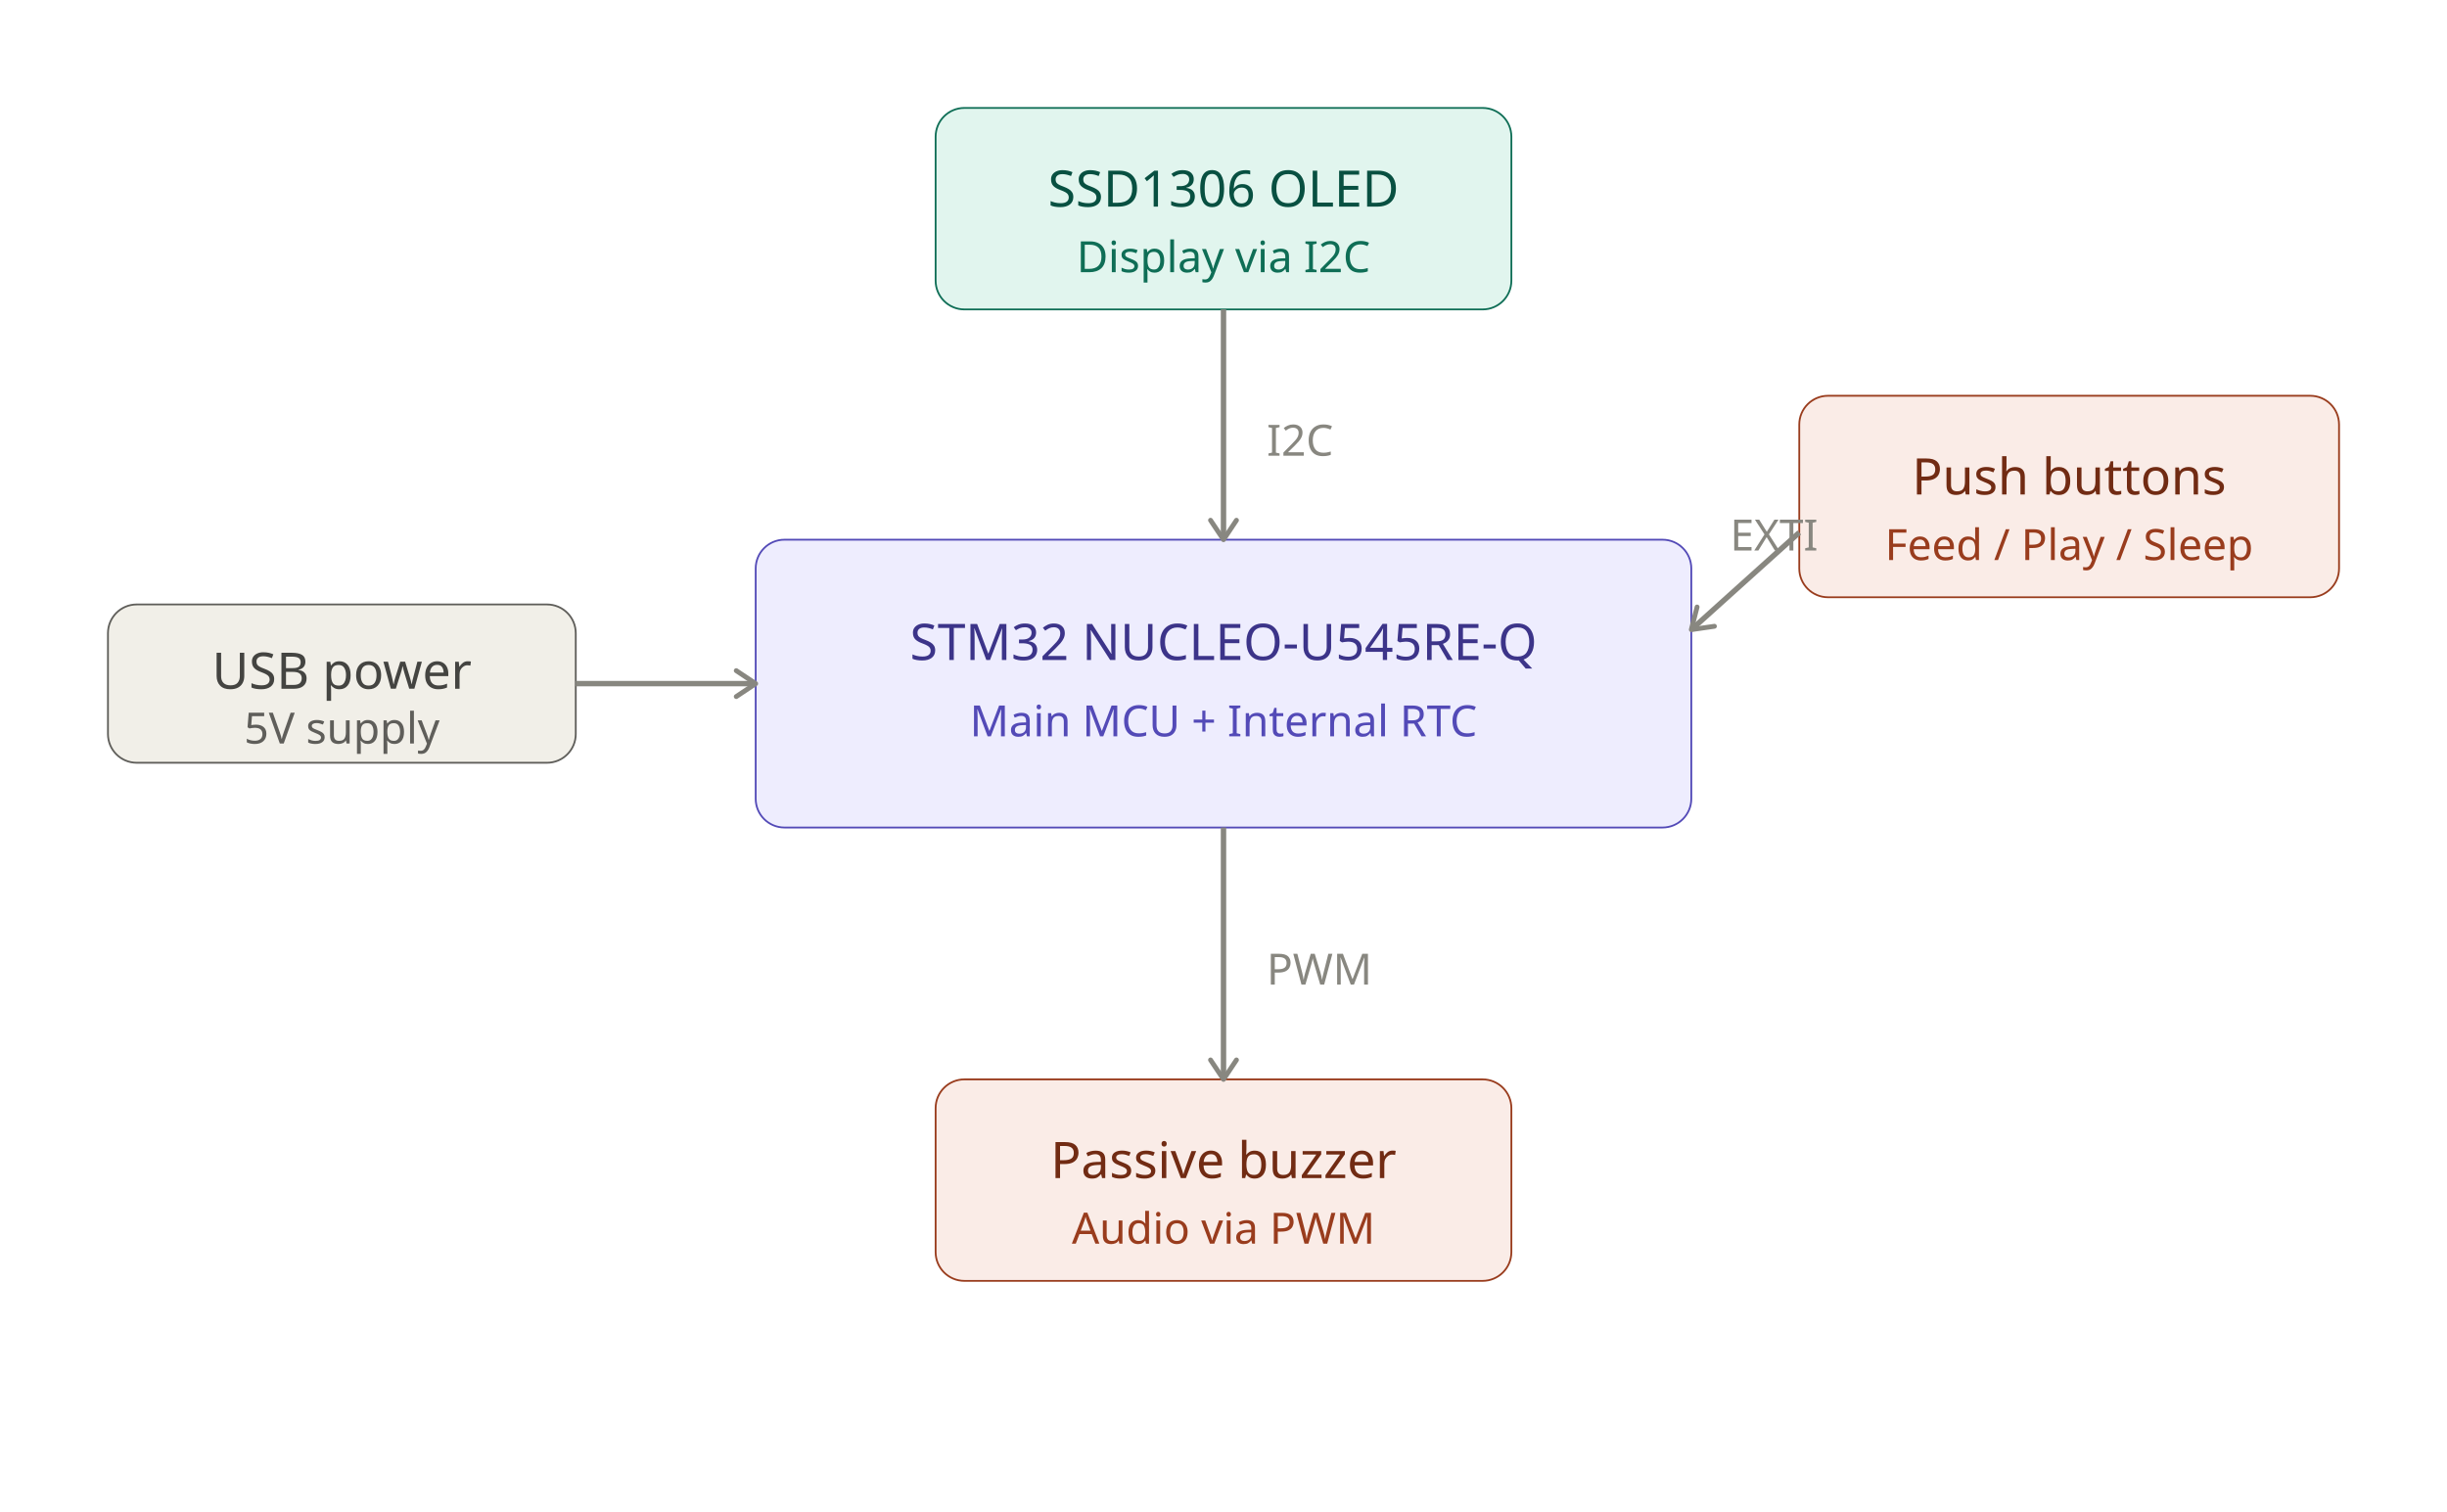
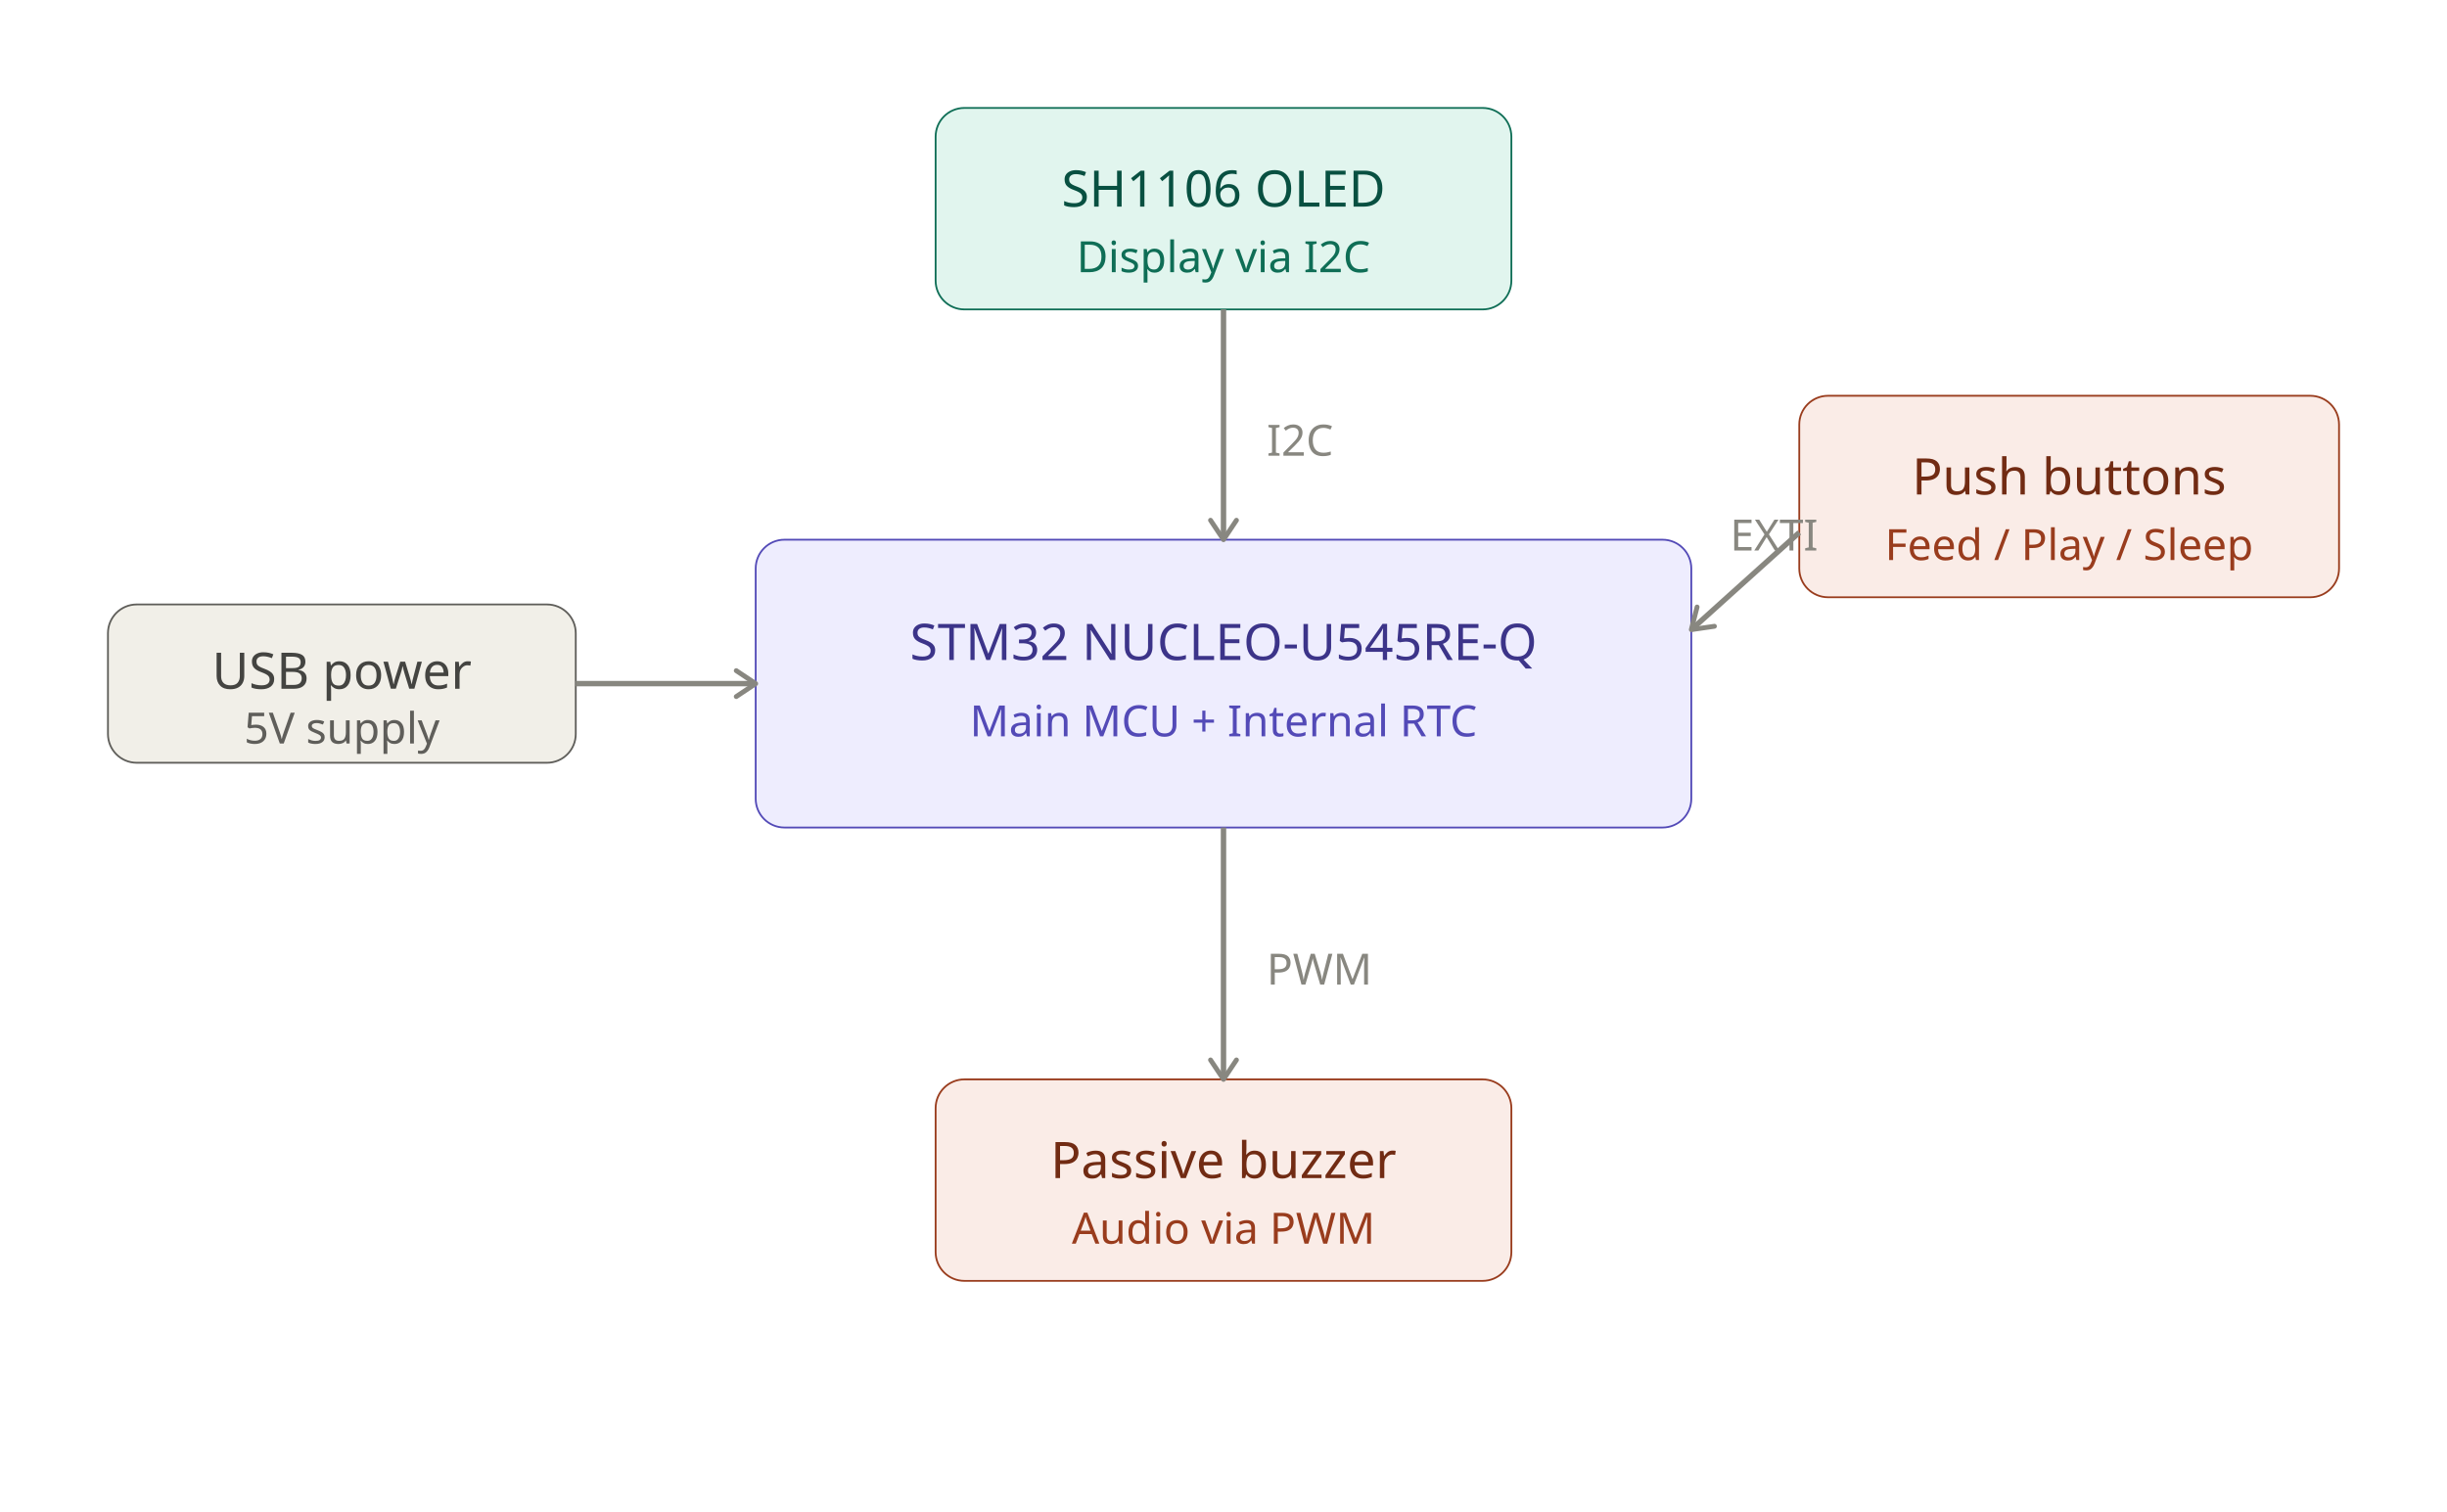
<svg xmlns="http://www.w3.org/2000/svg" width="100%" viewBox="0 0 680 420" role="img">
  <defs>
    <marker id="arrow" viewBox="0 0 10 10" refX="8" refY="5" markerWidth="6" markerHeight="6" orient="auto-start-reverse">
      <path d="M2 1L8 5L2 9" fill="none" stroke="context-stroke" stroke-width="1.5" stroke-linecap="round" stroke-linejoin="round" />
    </marker>
  </defs>
  <rect x="210" y="150" width="260" height="80" rx="8" fill="#EEEDFE" stroke="#534AB7" stroke-width="0.5" />
  <text font-family="sans-serif" font-size="14" font-weight="500" fill="#3C3489" x="340" y="178" text-anchor="middle" dominant-baseline="central">STM32 NUCLEO-U545RE-Q</text>
  <text font-family="sans-serif" font-size="12" fill="#534AB7" x="340" y="200" text-anchor="middle" dominant-baseline="central">Main MCU + Internal RTC</text>
  <rect x="260" y="30" width="160" height="56" rx="8" fill="#E1F5EE" stroke="#0F6E56" stroke-width="0.5" />
-   <text font-family="sans-serif" font-size="14" font-weight="500" fill="#085041" x="340" y="52" text-anchor="middle" dominant-baseline="central">SSD1306 OLED</text>
+   <text font-family="sans-serif" font-size="14" font-weight="500" fill="#085041" x="340" y="52" text-anchor="middle" dominant-baseline="central">SH1106 OLED</text>
  <text font-family="sans-serif" font-size="12" fill="#0F6E56" x="340" y="71" text-anchor="middle" dominant-baseline="central">Display via I2C</text>
  <line x1="340" y1="86" x2="340" y2="150" stroke="#888780" stroke-width="1.5" fill="none" marker-end="url(#arrow)" />
  <text font-family="sans-serif" font-size="12" fill="#888780" x="352" y="122" dominant-baseline="central">I2C</text>
  <rect x="500" y="110" width="150" height="56" rx="8" fill="#FAECE7" stroke="#993C1D" stroke-width="0.5" />
  <text font-family="sans-serif" font-size="14" font-weight="500" fill="#712B13" x="575" y="132" text-anchor="middle" dominant-baseline="central">Push buttons</text>
  <text font-family="sans-serif" font-size="12" fill="#993C1D" x="575" y="151" text-anchor="middle" dominant-baseline="central">Feed / Play / Sleep</text>
  <line x1="500" y1="148" x2="470" y2="175" stroke="#888780" stroke-width="1.5" fill="none" marker-end="url(#arrow)" />
  <text font-family="sans-serif" font-size="12" fill="#888780" x="493" y="153" text-anchor="middle">EXTI</text>
  <rect x="260" y="300" width="160" height="56" rx="8" fill="#FAECE7" stroke="#993C1D" stroke-width="0.5" />
  <text font-family="sans-serif" font-size="14" font-weight="500" fill="#712B13" x="340" y="322" text-anchor="middle" dominant-baseline="central">Passive buzzer</text>
  <text font-family="sans-serif" font-size="12" fill="#993C1D" x="340" y="341" text-anchor="middle" dominant-baseline="central">Audio via PWM</text>
  <line x1="340" y1="230" x2="340" y2="300" stroke="#888780" stroke-width="1.5" fill="none" marker-end="url(#arrow)" />
  <text font-family="sans-serif" font-size="12" fill="#888780" x="352" y="269" dominant-baseline="central">PWM</text>
  <rect x="30" y="168" width="130" height="44" rx="8" fill="#F1EFE8" stroke="#5F5E5A" stroke-width="0.5" />
  <text font-family="sans-serif" font-size="14" font-weight="500" fill="#444441" x="95" y="186" text-anchor="middle" dominant-baseline="central">USB power</text>
  <text font-family="sans-serif" font-size="12" fill="#5F5E5A" x="95" y="202" text-anchor="middle" dominant-baseline="central">5V supply</text>
  <line x1="160" y1="190" x2="210" y2="190" stroke="#888780" stroke-width="1.5" fill="none" marker-end="url(#arrow)" />
</svg>
